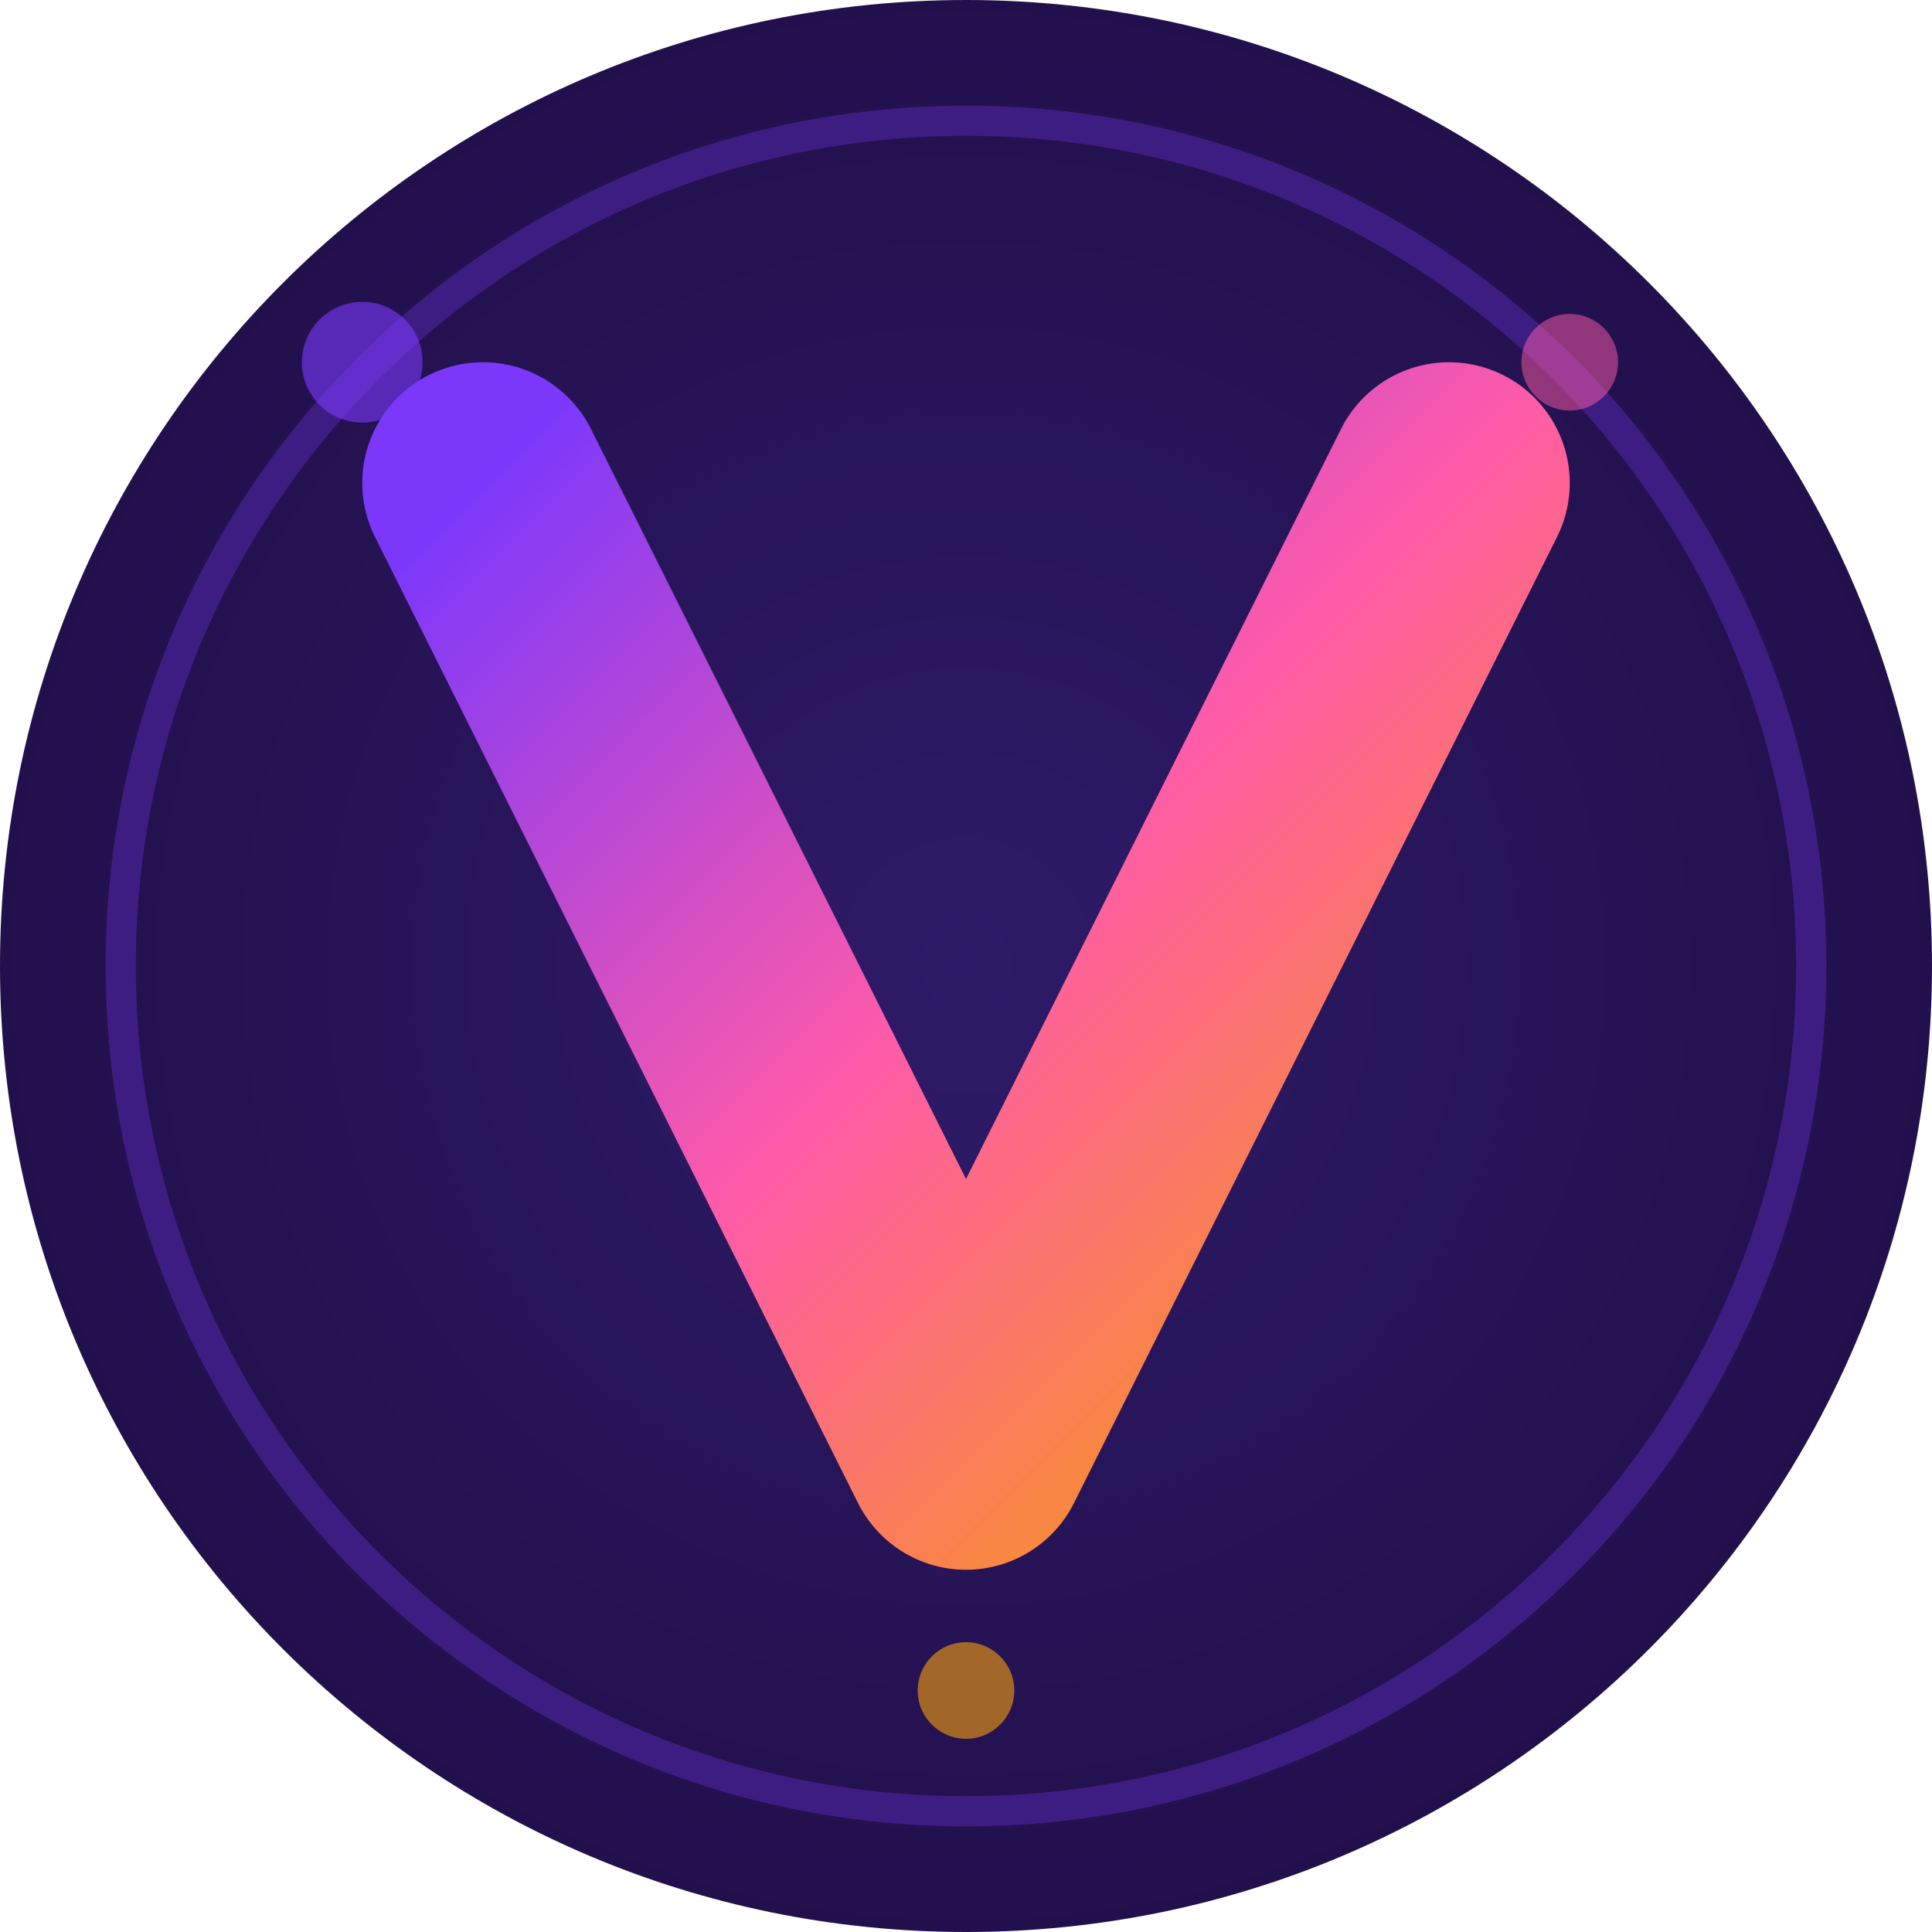
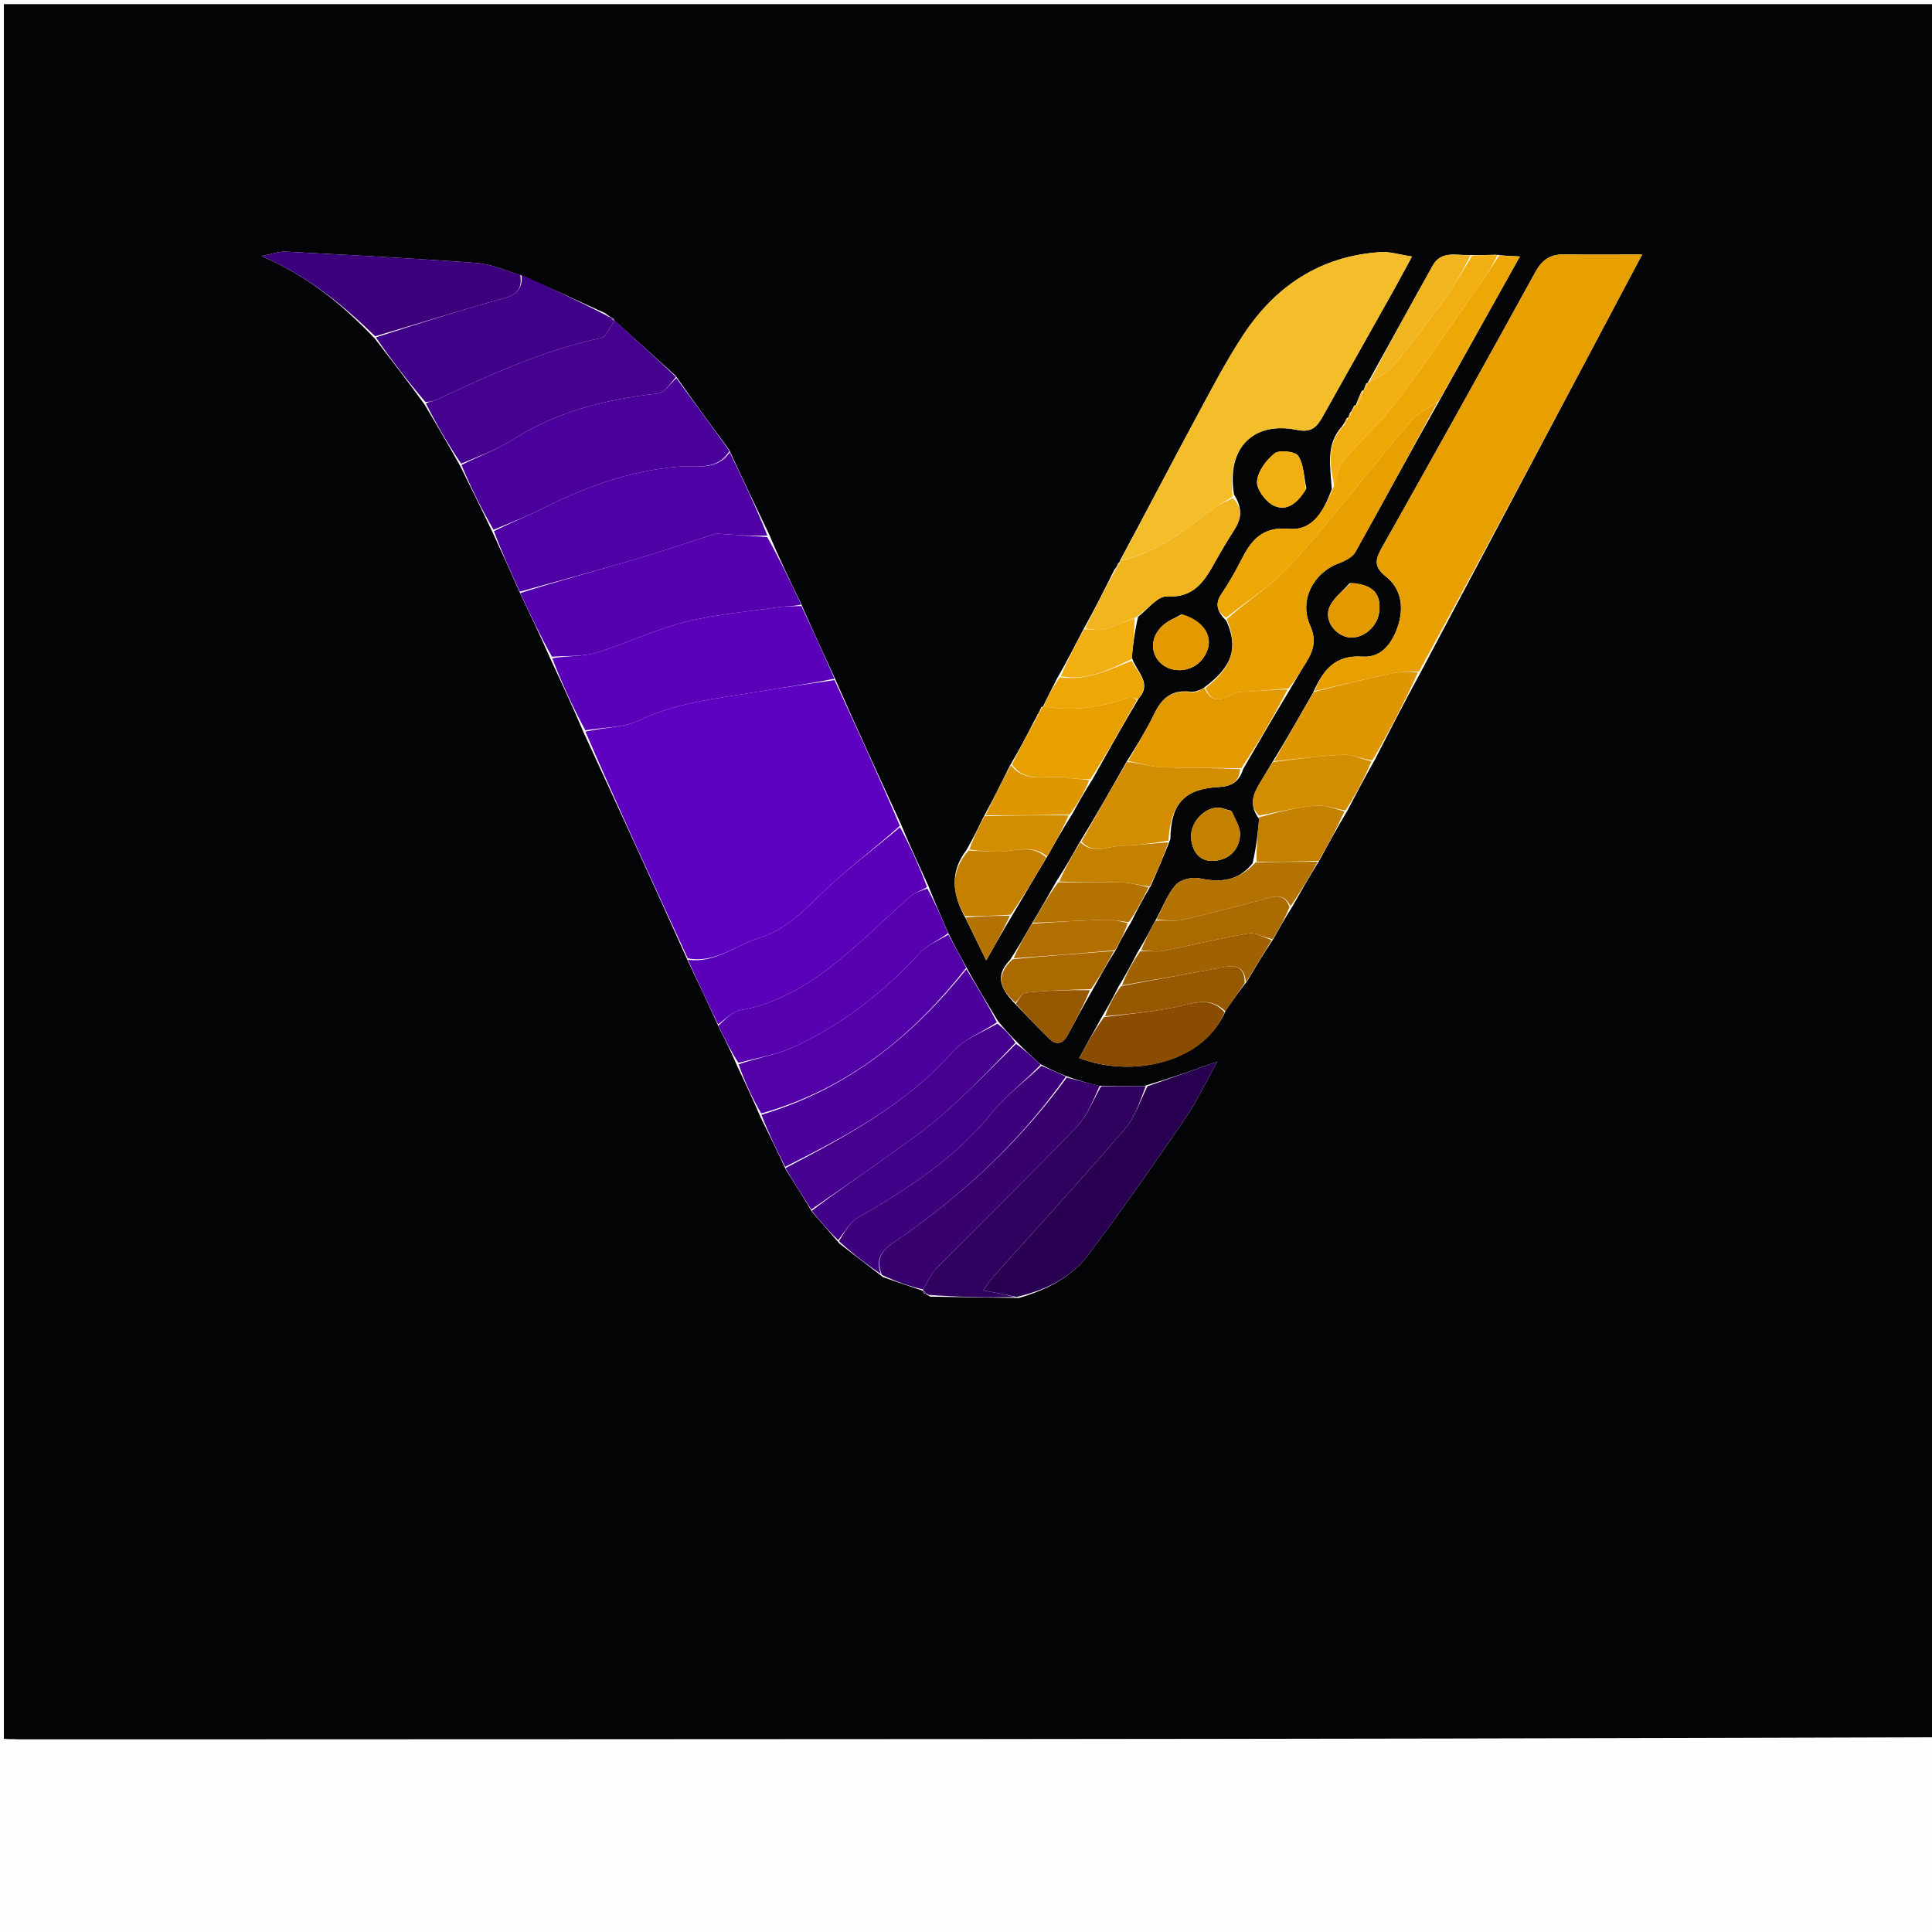
- <svg xmlns="http://www.w3.org/2000/svg" width="32" height="32" viewBox="0 0 32 32" fill="none">
-   <defs>
-     <radialGradient id="bg-gradient" cx="50%" cy="50%" r="70%">
-       <stop offset="0%" style="stop-color:#2D1B69;stop-opacity:1" />
-       <stop offset="100%" style="stop-color:#1E0B40;stop-opacity:1" />
-     </radialGradient>
-     <linearGradient id="v-gradient" x1="0%" y1="0%" x2="100%" y2="100%">
-       <stop offset="0%" style="stop-color:#7B38FB;stop-opacity:1" />
-       <stop offset="50%" style="stop-color:#FF5BA8;stop-opacity:1" />
-       <stop offset="100%" style="stop-color:#F59E0B;stop-opacity:1" />
-     </linearGradient>
-   </defs>
-   <circle cx="16" cy="16" r="16" fill="url(#bg-gradient)" />
-   <circle cx="16" cy="16" r="14" fill="none" stroke="#7B38FB" stroke-width="0.5" opacity="0.3" />
-   <path d="M8 8L16 24L24 8" stroke="url(#v-gradient)" stroke-width="4" stroke-linecap="round" stroke-linejoin="round" fill="none" />
-   <circle cx="6" cy="6" r="1" fill="#7B38FB" opacity="0.6" />
-   <circle cx="26" cy="6" r="0.8" fill="#FF5BA8" opacity="0.5" />
-   <circle cx="16" cy="28" r="0.8" fill="#F59E0B" opacity="0.6" />
+ <svg xmlns="http://www.w3.org/2000/svg" version="1.1" id="Layer_1" x="0px" y="0px" width="100%" viewBox="0 0 500 500" enable-background="new 0 0 500 500" xml:space="preserve">
+   <path fill="#020406" opacity="1" stroke="none" d=" M1,450   C1,300.379 1,150.758 1,1.069   C167.57,1.069 334.14,1.069 501,1.069   C501,150.357 501,299.715 500.537,449.611   C334.877,450.155 169.681,450.161 4.485,450.158   C3.323,450.158 2.162,450.055 1,450  M349.002,107.987   C349.002,107.987 348.955,107.939 348.454,108.281   C348.242,108.836 348.03,109.392 347.272,110.374   C343.059,115.081 344.278,120.57 344.669,126.601   C342.664,131.923 339.979,137.434 333.526,136.857   C326.559,136.234 323.746,139.924 321.16,145.044   C319.665,148.006 317.999,150.905 316.147,153.655   C314.453,156.171 314.808,158.143 317.38,160.655   C320.517,167.682 319.001,172.585 311.444,178.067   C310.968,178.35 310.491,178.632 309.493,178.869   C309.334,178.942 309.175,179.015 308.183,179.03   C303.642,178.392 300.819,180.411 298.859,184.469   C296.797,188.74 294.281,192.792 291.427,197.355   C287.576,204.168 283.725,210.98 279.297,218.17   C277.487,221.383 275.677,224.597 273.316,228.217   C271.313,231.759 269.31,235.302 266.892,239.297   C265.226,242.2 263.559,245.104 261.366,248.467   C257.19,252.744 259.168,256.222 263.012,260.086   C265.855,263.01 268.637,265.997 271.562,268.837   C273.441,270.661 275.126,270.08 276.308,267.905   C278.34,264.167 280.322,260.402 282.799,256.119   C284.64,252.782 286.481,249.445 288.842,245.718   C289.933,243.552 291.023,241.386 292.662,238.802   C294.194,235.744 295.727,232.686 297.846,229.206   C299.492,225.464 301.137,221.722 302.893,217.143   C303.004,207.973 306.503,204.149 315.495,203.672   C318.49,203.513 320.614,202.59 321.757,198.968   C325.649,192.257 329.54,185.545 333.93,178.291   C335.269,176.041 336.557,173.758 337.96,171.548   C339.911,168.475 340.756,165.659 339.051,161.85   C336.148,155.368 339.865,148.225 346.494,145.779   C348.097,145.188 350.028,144.199 350.797,142.827   C358.004,129.961 364.991,116.972 372.567,103.584   C379.328,91.478 386.089,79.371 393.35,66.369   C390.776,66.255 389.371,66.193 387.116,65.919   C385.076,65.996 383.035,66.072 380.131,65.997   C376.772,66.108 372.964,64.823 370.773,68.753   C365.159,78.819 359.591,88.911 353.997,98.999   C353.997,98.999 353.995,99.01 353.517,99.353   C353.299,99.887 353.082,100.42 352.949,100.953   C352.949,100.953 352.909,100.878 352.367,101.259   C351.836,102.458 351.305,103.658 350.883,104.892   C350.883,104.892 350.873,104.778 350.4,105.011   C350.293,105.336 350.187,105.66 349.83,106.148   C349.83,106.148 349.885,106.441 349.361,106.8   C349.219,107.191 349.078,107.582 349.002,107.987  M269.437,183.034   C269.339,183.346 269.241,183.658 268.873,184.236   C268.873,184.236 268.902,184.614 268.467,184.942   C268.366,185.28 268.265,185.618 267.701,186.483   C265.766,190.256 263.83,194.029 261.325,198.211   C259.229,202.477 257.133,206.742 254.525,211.46   C253.223,214.14 251.921,216.82 250.106,220.014   C245.821,225.628 246.344,231.339 249.97,237.809   C251.532,240.998 253.093,244.187 255.233,248.557   C257.901,243.836 259.841,240.404 262.24,236.449   C265.089,231.612 267.938,226.774 271.201,221.378   C273.143,217.922 275.086,214.467 277.547,210.588   C279.074,207.806 280.601,205.024 282.67,201.812   C286.527,194.911 290.384,188.011 294.729,180.707   C298.233,176.712 294.242,174.117 292.892,170.126   C293.263,166.752 293.634,163.378 294.553,159.603   C297.009,157.759 299.56,154.25 301.905,154.382   C309.113,154.79 311.788,150.263 314.58,145.232   C316.107,142.481 317.742,139.785 319.432,137.13   C321.196,134.36 321.729,131.652 319.358,127.997   C317.395,116.024 324.203,108.886 335.787,111.277   C339.56,112.055 340.909,110.314 342.367,107.709   C348.457,96.827 354.59,85.968 360.688,75.09   C362.255,72.295 363.751,69.459 365.417,66.389   C362.231,65.91 359.75,65.092 357.332,65.245   C341.752,66.236 330.043,74.02 321.672,86.804   C317.219,93.605 313.445,100.864 309.583,108.033   C302.97,120.308 296.528,132.674 289.811,145.161   C289.811,145.161 289.904,145.402 289.358,145.785   C289.219,146.2 289.08,146.614 288.401,147.449   C285.875,152.514 283.348,157.579 280.278,163.088   C278.219,167.068 276.161,171.048 273.615,175.503   C272.339,177.973 271.062,180.443 269.911,182.926   C269.911,182.926 269.889,182.802 269.437,183.034  M294.418,246.414   C292.932,249.272 291.446,252.13 289.437,255.413   C288.196,257.832 286.955,260.252 285.191,263.123   C283.232,266.668 281.274,270.213 279.288,273.808   C292.603,279.01 311.41,275.311 317.274,261.419   C318.887,259.103 320.501,256.788 322.682,254.023   C324.83,250.444 326.978,246.865 329.641,242.825   C331.093,240.216 332.545,237.607 334.501,234.551   C336.677,230.704 338.854,226.856 341.535,222.556   C343.737,218.482 345.939,214.408 348.671,209.861   C350.886,205.618 353.1,201.375 355.802,196.63   C359.604,189.211 363.406,181.793 367.724,173.888   C386.647,138.191 405.571,102.495 424.993,65.86   C417.166,65.86 411.021,65.934 404.879,65.832   C401.351,65.774 399.158,67.123 397.384,70.35   C384.251,94.236 370.974,118.042 357.6,141.794   C355.87,144.867 355.542,146.735 358.706,149.235   C362.53,152.256 363.317,156.899 361.948,161.49   C360.599,166.013 357.763,170.274 352.718,169.933   C345.584,169.451 342.493,173.227 339.812,179.297   C336.443,185.203 333.074,191.108 329.2,197.419   C328.091,199.262 326.959,201.091 325.88,202.952   C324.32,205.639 323.138,208.349 325.883,211.968   C325.496,215.666 325.11,219.365 324.165,223.402   C320.519,228.037 315.867,228.459 310.421,227.302   C308.504,226.894 305.436,227.653 304.237,229.041   C302.055,231.567 300.878,234.961 298.84,238.549   C297.538,241.026 296.237,243.503 294.418,246.414  M217.285,321.872   C220.865,324.611 224.444,327.351 228.548,330.538   C231.999,331.726 235.45,332.915 238.95,334.097   C238.95,334.097 238.945,334.048 239.067,334.633   C239.421,334.804 239.775,334.975 240.748,335.569   C248.153,335.695 255.557,335.821 263.704,335.905   C270.721,333.866 277.24,330.618 281.633,324.781   C290.285,313.288 298.522,301.472 306.641,289.592   C309.831,284.925 312.246,279.727 315.012,274.777   C308.669,277.009 302.822,279.067 296.059,281.071   C292.363,281.094 288.666,281.117 284.215,280.989   C281.504,280.279 278.793,279.568 275.628,278.381   C273.593,277.533 271.558,276.686 269.076,275.288   C267.086,273.468 265.097,271.649 262.794,269.279   C261.378,267.816 259.962,266.353 258.259,264.223   C255.54,259.76 252.821,255.298 249.992,250.154   C248.474,247.394 246.956,244.633 245.242,241.155   C243.627,237.409 242.012,233.663 240.222,229.177   C237.861,224.047 235.5,218.917 233.064,213.07   C227.365,200.715 221.665,188.359 215.934,175.277   C213.094,169.13 210.254,162.983 207.259,156.113   C204.5,150.409 201.74,144.705 199.04,138.251   C195.648,131.188 192.256,124.124 188.698,116.396   C184.145,110.223 179.591,104.05 174.844,97.247   C169.577,92.477 164.31,87.706 159.022,82.974   C159.022,82.974 159.058,82.968 158.722,82.444   C158.172,82.154 157.622,81.863 156.658,81.068   C149.444,77.761 142.23,74.455 134.203,71.001   C130.622,69.984 127.088,68.328 123.452,68.061   C106.944,66.848 90.41,65.991 73.878,65.12   C72.218,65.033 70.518,65.717 67.653,66.273   C79.636,71.404 88.533,78.743 97.051,87.671   C101.267,93.136 105.482,98.601 109.924,104.745   C112.931,109.829 115.937,114.913 119.144,120.688   C121.858,126.164 124.572,131.639 127.517,137.855   C129.855,142.944 132.193,148.034 134.75,153.845   C137.294,159.206 139.838,164.567 142.54,170.704   C145.376,176.8 148.211,182.895 151.107,189.712   C160.067,209.144 169.026,228.575 178.046,248.728   C180.638,254.185 183.231,259.642 186.018,265.784   C187.57,268.891 189.123,271.997 190.776,275.857   C192.775,280.079 194.773,284.302 196.865,289.213   C198.977,293.466 201.09,297.718 203.344,302.638   C205.548,306.102 207.751,309.566 210.18,313.666   C212.418,316.23 214.656,318.795 217.285,321.872  M305.711,159.028   C304.15,159.921 302.39,160.587 301.068,161.751   C297.697,164.72 297.549,169.042 300.493,171.711   C303.457,174.399 308.553,173.891 311.119,170.653   C314.673,166.166 312.651,161.078 305.711,159.028  M338.082,126.378   C337.467,123.53 337.447,120.306 335.985,117.994   C335.254,116.838 331.113,116.357 329.888,117.32   C327.704,119.037 325.515,122.001 325.319,124.594   C325.165,126.632 327.553,129.851 329.627,130.844   C333.052,132.483 335.872,130.138 338.082,126.378  M349.268,150.922   C347.426,153.089 344.779,154.985 343.937,157.489   C342.767,160.97 345.933,164.685 349.288,164.971   C353.005,165.287 356.604,162.07 356.969,158.107   C357.392,153.514 355.207,151.221 349.268,150.922  M318.543,209.803   C317.285,209.518 315.991,208.884 314.777,209.012   C311.01,209.411 307.827,213.462 308.27,217.148   C308.674,220.507 310.479,222.975 314.022,222.795   C317.909,222.598 320.607,220.15 320.92,216.225   C321.074,214.298 319.816,212.258 318.543,209.803  z" />
+   <path fill="#FEFEFE" opacity="1" stroke="none" d=" M1,450.469   C2.162,450.055 3.323,450.158 4.485,450.158   C169.681,450.161 334.877,450.155 500.537,450.075   C501,466.988 501,483.975 501,500.957   C334.333,500.951 167.667,500.951 1,500.951   C1,484.247 1,467.592 1,450.469  z" />
+   <path fill="#5E00C0" opacity="1" stroke="none" d=" M177.986,248.007   C169.026,228.575 160.067,209.144 151.507,189.355   C156.455,188.201 161.463,188.352 165.463,186.418   C175.236,181.693 185.74,180.79 196.106,179.016   C202.705,177.887 209.345,176.999 215.966,176.003   C221.665,188.359 227.365,200.715 232.886,213.721   C226.011,219.915 218.925,225.061 212.74,231.126   C207.84,235.932 203.213,240.671 196.454,242.754   C190.334,244.641 185.039,249.396 177.986,248.007  z" />
+   <path fill="#E89F00" opacity="1" stroke="none" d=" M340.234,178.848   C342.493,173.227 345.584,169.451 352.718,169.933   C357.763,170.274 360.599,166.013 361.948,161.49   C363.317,156.899 362.53,152.256 358.706,149.235   C355.542,146.735 355.87,144.867 357.6,141.794   C370.974,118.042 384.251,94.236 397.384,70.35   C399.158,67.123 401.351,65.774 404.879,65.832   C411.021,65.934 417.166,65.86 424.993,65.86   C405.571,102.495 386.647,138.191 367.227,173.8   C364.565,173.879 362.349,173.808 360.244,174.257   C353.552,175.683 346.901,177.303 340.234,178.848  z" />
+   <path fill="#F4BE2B" opacity="1" stroke="none" d=" M290.014,145.002   C296.528,132.674 302.97,120.308 309.583,108.033   C313.445,100.864 317.219,93.605 321.672,86.804   C330.043,74.02 341.752,66.236 357.332,65.245   C359.75,65.092 362.231,65.91 365.417,66.389   C363.751,69.459 362.255,72.295 360.688,75.09   C354.59,85.968 348.457,96.827 342.367,107.709   C340.909,110.314 339.56,112.055 335.787,111.277   C324.203,108.886 317.395,116.024 319.036,128.467   C317.061,129.874 315.279,130.641 313.776,131.776   C306.467,137.299 299.392,143.207 290.014,145.002  z" />
+   <path fill="#5900B8" opacity="1" stroke="none" d=" M215.95,175.64   C209.345,176.999 202.705,177.887 196.106,179.016   C185.74,180.79 175.236,181.693 165.463,186.418   C161.463,188.352 156.455,188.201 151.476,188.995   C148.211,182.895 145.376,176.8 142.924,170.343   C146.968,169.674 150.813,169.976 154.251,168.933   C162.011,166.578 169.418,162.955 177.255,160.978   C185.2,158.975 193.483,158.294 201.63,157.12   C203.532,156.846 205.485,156.921 207.414,156.835   C210.254,162.983 213.094,169.13 215.95,175.64  z" />
+   <path fill="#4F00A4" opacity="1" stroke="none" d=" M134.531,153.123   C132.193,148.034 129.855,142.944 127.842,137.461   C132.467,135.157 136.853,133.417 141.051,131.305   C151.882,125.856 163.039,121.875 175.295,120.794   C179.822,120.395 185.412,122.038 188.865,117.061   C192.256,124.124 195.648,131.188 198.598,138.627   C194.5,138.735 190.844,138.456 187.185,138.21   C186.368,138.155 185.481,138.022 184.731,138.258   C177.974,140.383 171.284,142.728 164.49,144.724   C154.54,147.647 144.521,150.335 134.531,153.123  z" />
+   <path fill="#5400AE" opacity="1" stroke="none" d=" M134.641,153.484   C144.521,150.335 154.54,147.647 164.49,144.724   C171.284,142.728 177.974,140.383 184.731,138.258   C185.481,138.022 186.368,138.155 187.185,138.21   C190.844,138.456 194.5,138.735 198.568,139.002   C201.74,144.705 204.5,150.409 207.337,156.474   C205.485,156.921 203.532,156.846 201.63,157.12   C193.483,158.294 185.2,158.975 177.255,160.978   C169.418,162.955 162.011,166.578 154.251,168.933   C150.813,169.976 146.968,169.674 142.845,169.955   C139.838,164.567 137.294,159.206 134.641,153.484  z" />
+   <path fill="#4A009A" opacity="1" stroke="none" d=" M188.781,116.729   C185.412,122.038 179.822,120.395 175.295,120.794   C163.039,121.875 151.882,125.856 141.051,131.305   C136.853,133.417 132.467,135.157 127.726,137.091   C124.572,131.639 121.858,126.164 119.436,120.342   C123.974,118.003 128.499,116.445 132.414,113.935   C144.013,106.499 156.819,103.332 170.29,101.831   C171.999,101.641 173.462,99.249 175.038,97.876   C179.591,104.05 184.145,110.223 188.781,116.729  z" />
+   <path fill="#5900B8" opacity="1" stroke="none" d=" M178.016,248.368   C185.039,249.396 190.334,244.641 196.454,242.754   C203.213,240.671 207.84,235.932 212.74,231.126   C218.925,225.061 226.011,219.915 232.923,214.079   C235.5,218.917 237.861,224.047 239.911,229.572   C238.296,230.584 236.769,230.947 235.726,231.862   C231.392,235.664 227.257,239.692 222.95,243.526   C213.733,251.73 204.151,259.244 191.448,261.471   C189.423,261.826 187.691,263.848 185.824,265.099   C183.231,259.642 180.638,254.185 178.016,248.368  z" />
+   <path fill="#450090" opacity="1" stroke="none" d=" M174.941,97.562   C173.462,99.249 171.999,101.641 170.29,101.831   C156.819,103.332 144.013,106.499 132.414,113.935   C128.499,116.445 123.974,118.003 119.336,119.997   C115.937,114.913 112.931,109.829 110.216,104.382   C111.161,103.91 111.877,103.941 112.455,103.674   C126.403,97.222 140.303,90.696 155.502,87.494   C156.939,87.191 157.875,84.512 159.043,82.936   C164.31,87.706 169.577,92.477 174.941,97.562  z" />
+   <path fill="#410088" opacity="1" stroke="none" d=" M159.032,82.955   C157.875,84.512 156.939,87.191 155.502,87.494   C140.303,90.696 126.403,97.222 112.455,103.674   C111.877,103.941 111.161,103.91 110.104,104.042   C105.482,98.601 101.267,93.136 97.28,87.319   C108.531,83.659 119.508,80.185 130.603,77.142   C134.086,76.187 135.202,74.369 135.016,71.149   C142.23,74.455 149.444,77.761 156.969,81.645   C157.872,82.471 158.465,82.72 159.058,82.968   C159.058,82.968 159.022,82.974 159.032,82.955  z" />
+   <path fill="#290051" opacity="1" stroke="none" d=" M296.976,281.126   C302.822,279.067 308.669,277.009 315.012,274.777   C312.246,279.727 309.831,284.925 306.641,289.592   C298.522,301.472 290.285,313.288 281.633,324.781   C277.24,330.618 270.721,333.866 263.068,335.655   C260.018,334.97 257.603,334.535 254.436,333.964   C255.691,332.236 256.187,331.411 256.816,330.706   C268.282,317.88 279.912,305.196 291.134,292.16   C293.781,289.085 295.065,284.835 296.976,281.126  z" />
+   <path fill="#E89F00" opacity="1" stroke="none" d=" M372.041,104.019   C364.991,116.972 358.004,129.961 350.797,142.827   C350.028,144.199 348.097,145.188 346.494,145.779   C339.865,148.225 336.148,155.368 339.051,161.85   C340.756,165.659 339.911,168.475 337.96,171.548   C336.557,173.758 335.269,176.041 333.457,178.17   C329.103,178.403 325.226,178.984 321.342,179.042   C318.228,179.088 314.478,183.992 312.001,178.048   C319.001,172.585 320.517,167.682 317.499,160.189   C323.223,155.173 329.544,151.263 334.284,145.943   C344.958,133.962 354.767,121.214 365.137,108.955   C366.908,106.861 369.713,105.642 372.041,104.019  z" />
+   <path fill="#4C009D" opacity="1" stroke="none" d=" M250.102,250.835   C252.821,255.298 255.54,259.76 257.983,264.586   C253.979,267.291 249.453,268.931 246.663,272.099   C234.632,285.761 219.046,294 203.202,301.97   C201.09,297.718 198.977,293.466 197.054,288.503   C219.331,281.863 236.054,268.263 250.102,250.835  z" />
+   <path fill="#3C007D" opacity="1" stroke="none" d=" M134.61,71.075   C135.202,74.369 134.086,76.187 130.603,77.142   C119.508,80.185 108.531,83.659 97.099,87.024   C88.533,78.743 79.636,71.404 67.653,66.273   C70.518,65.717 72.218,65.033 73.878,65.12   C90.41,65.991 106.944,66.848 123.452,68.061   C127.088,68.328 130.622,69.984 134.61,71.075  z" />
+   <path fill="#5200A8" opacity="1" stroke="none" d=" M250.047,250.494   C236.054,268.263 219.331,281.863 197.008,288.158   C194.773,284.302 192.775,280.079 191.157,275.444   C196.134,273.729 200.983,272.98 205.279,271.019   C217.951,265.236 228.718,256.776 238.151,246.508   C240.033,244.461 242.981,243.393 245.437,241.873   C246.956,244.633 248.474,247.394 250.047,250.494  z" />
+   <path fill="#5600B0" opacity="1" stroke="none" d=" M245.34,241.514   C242.981,243.393 240.033,244.461 238.151,246.508   C228.718,256.776 217.951,265.236 205.279,271.019   C200.983,272.98 196.134,273.729 191.107,275.068   C189.123,271.997 187.57,268.891 185.921,265.442   C187.691,263.848 189.423,261.826 191.448,261.471   C204.151,259.244 213.733,251.73 222.95,243.526   C227.257,239.692 231.392,235.664 235.726,231.862   C236.769,230.947 238.296,230.584 239.999,229.942   C242.012,233.663 243.627,237.409 245.34,241.514  z" />
+   <path fill="#30005F" opacity="1" stroke="none" d=" M296.517,281.098   C295.065,284.835 293.781,289.085 291.134,292.16   C279.912,305.196 268.282,317.88 256.816,330.706   C256.187,331.411 255.691,332.236 254.436,333.964   C257.603,334.535 260.018,334.97 262.697,335.676   C255.557,335.821 248.153,335.695 240.297,335.115   C239.545,334.457 239.245,334.253 238.945,334.048   C238.945,334.048 238.95,334.097 238.961,333.724   C240.11,331.614 240.996,329.628 242.426,328.179   C254.487,315.963 266.783,303.976 278.677,291.602   C281.427,288.741 282.906,284.66 284.97,281.14   C288.666,281.117 292.363,281.094 296.517,281.098  z" />
+   <path fill="#EDA805" opacity="1" stroke="none" d=" M372.304,103.802   C369.713,105.642 366.908,106.861 365.137,108.955   C354.767,121.214 344.958,133.962 334.284,145.943   C329.544,151.263 323.223,155.173 317.304,159.867   C314.808,158.143 314.453,156.171 316.147,153.655   C317.999,150.905 319.665,148.006 321.16,145.044   C323.746,139.924 326.559,136.234 333.526,136.857   C339.979,137.434 342.664,131.923 345.119,126.037   C346.135,123.475 346.149,121.014 347.366,119.562   C351.904,114.152 357.277,109.407 361.525,103.798   C369.094,93.806 376.082,83.374 383.29,73.11   C384.899,70.819 386.41,68.459 387.967,66.131   C389.371,66.193 390.776,66.255 393.35,66.369   C386.089,79.371 379.328,91.478 372.304,103.802  z" />
+   <path fill="#37006E" opacity="1" stroke="none" d=" M284.592,281.065   C282.906,284.66 281.427,288.741 278.677,291.602   C266.783,303.976 254.487,315.963 242.426,328.179   C240.996,329.628 240.11,331.614 238.937,333.727   C235.45,332.915 231.999,331.726 228.248,329.956   C226.192,325.045 229.186,322.97 232.071,320.987   C249.03,309.329 263.916,295.518 276.082,278.858   C278.793,279.568 281.504,280.279 284.592,281.065  z" />
+   <path fill="#450090" opacity="1" stroke="none" d=" M203.273,302.304   C219.046,294 234.632,285.761 246.663,272.099   C249.453,268.931 253.979,267.291 258.126,264.919   C259.962,266.353 261.378,267.816 262.796,269.868   C256.452,276.55 250.312,282.877 243.696,288.66   C238.739,292.993 233.221,296.7 227.856,300.55   C221.947,304.791 215.926,308.876 209.954,313.03   C207.751,309.566 205.548,306.102 203.273,302.304  z" />
+   <path fill="#3C007D" opacity="1" stroke="none" d=" M275.855,278.619   C263.916,295.518 249.03,309.329 232.071,320.987   C229.186,322.97 226.192,325.045 227.986,329.733   C224.444,327.351 220.865,324.611 217.123,321.211   C218.645,318.703 220.001,316.287 222.065,315.1   C234.904,307.715 247.173,299.77 256.673,288.024   C260.353,283.475 265.205,279.873 269.523,275.839   C271.558,276.686 273.593,277.533 275.855,278.619  z" />
+   <path fill="#410088" opacity="1" stroke="none" d=" M269.299,275.563   C265.205,279.873 260.353,283.475 256.673,288.024   C247.173,299.77 234.904,307.715 222.065,315.1   C220.001,316.287 218.645,318.703 216.928,320.955   C214.656,318.795 212.418,316.23 210.067,313.348   C215.926,308.876 221.947,304.791 227.856,300.55   C233.221,296.7 238.739,292.993 243.696,288.66   C250.312,282.877 256.452,276.55 262.952,270.143   C265.097,271.649 267.086,273.468 269.299,275.563  z" />
+   <path fill="#E29A00" opacity="1" stroke="none" d=" M311.723,178.058   C314.478,183.992 318.228,179.088 321.342,179.042   C325.226,178.984 329.103,178.403 333.207,178.44   C329.54,185.545 325.649,192.257 321.219,198.835   C314.009,198.677 307.332,198.817 300.671,198.554   C297.752,198.438 294.865,197.502 291.964,196.939   C294.281,192.792 296.797,188.74 298.859,184.469   C300.819,180.411 303.642,178.392 308.709,179.211   C309.495,179.233 309.755,179.074 310.015,178.915   C310.491,178.632 310.968,178.35 311.723,178.058  z" />
+   <path fill="#F1B51F" opacity="1" stroke="none" d=" M289.912,145.082   C299.392,143.207 306.467,137.299 313.776,131.776   C315.279,130.641 317.061,129.874 319.117,128.907   C321.729,131.652 321.196,134.36 319.432,137.13   C317.742,139.785 316.107,142.481 314.58,145.232   C311.788,150.263 309.113,154.79 301.905,154.382   C299.56,154.25 297.009,157.759 293.898,159.808   C290.681,161.004 288.176,162.217 285.534,162.899   C284.082,163.275 282.4,162.758 280.822,162.643   C283.348,157.579 285.875,152.514 288.93,147.036   C289.606,146.216 289.755,145.809 289.904,145.402   C289.904,145.402 289.811,145.161 289.912,145.082  z" />
+   <path fill="#DE9700" opacity="1" stroke="none" d=" M340.023,179.072   C346.901,177.303 353.552,175.683 360.244,174.257   C362.349,173.808 364.565,173.879 366.969,174.043   C363.406,181.793 359.604,189.211 355.167,196.796   C352.265,196.386 349.973,195.241 347.736,195.342   C341.713,195.615 335.714,196.42 329.705,197.013   C333.074,191.108 336.443,185.203 340.023,179.072  z" />
+   <path fill="#D38D00" opacity="1" stroke="none" d=" M291.696,197.147   C294.865,197.502 297.752,198.438 300.671,198.554   C307.332,198.817 314.009,198.677 320.95,199.058   C320.614,202.59 318.49,203.513 315.495,203.672   C306.503,204.149 303.004,207.973 302.393,217.564   C297.959,218.306 294.029,218.769 290.088,218.907   C286.655,219.028 282.937,221.189 279.873,217.792   C283.725,210.98 287.576,204.168 291.696,197.147  z" />
+   <path fill="#E89F00" opacity="1" stroke="none" d=" M261.895,197.802   C263.83,194.029 265.766,190.256 268.132,186.046   C268.676,185.277 268.789,184.945 268.902,184.614   C268.902,184.614 268.873,184.236 269.201,183.959   C269.754,183.431 269.874,183.138 269.889,182.802   C269.889,182.802 269.911,182.926 270.216,182.822   C278.065,184.226 285.303,182.969 292.425,180.404   C292.886,180.238 293.629,180.856 294.24,181.11   C290.384,188.011 286.527,194.911 282.153,201.71   C279.881,201.522 278.08,201.662 276.382,201.305   C271.521,200.286 265.694,203.177 261.895,197.802  z" />
+   <path fill="#F1AF11" opacity="1" stroke="none" d=" M387.542,66.025   C386.41,68.459 384.899,70.819 383.29,73.11   C376.082,83.374 369.094,93.806 361.525,103.798   C357.277,109.407 351.904,114.152 347.366,119.562   C346.149,121.014 346.135,123.475 345.295,125.731   C344.278,120.57 343.059,115.081 347.824,110.019   C348.569,109.089 348.762,108.514 348.955,107.939   C348.955,107.939 349.002,107.987 349.228,107.8   C349.598,107.222 349.742,106.832 349.885,106.441   C349.885,106.441 349.83,106.148 350.164,105.923   C350.622,105.392 350.748,105.085 350.873,104.778   C350.873,104.778 350.883,104.892 351.212,104.861   C351.997,103.513 352.453,102.195 352.909,100.878   C352.909,100.878 352.949,100.953 353.176,100.814   C353.6,100.12 353.798,99.565 353.995,99.01   C353.995,99.01 353.997,98.999 354.354,98.962   C356.595,97.626 358.88,96.66 360.288,94.966   C364.946,89.363 369.417,83.592 373.701,77.698   C376.373,74.023 378.579,70.01 380.994,66.149   C383.035,66.072 385.076,65.996 387.542,66.025  z" />
+   <path fill="#8A4D00" opacity="1" stroke="none" d=" M316.927,261.986   C311.41,275.311 292.603,279.01 279.288,273.808   C281.274,270.213 283.232,266.668 285.725,263.221   C293.016,262.308 299.889,261.767 306.484,260.112   C310.595,259.081 313.922,258.596 316.927,261.986  z" />
+   <path fill="#B47300" opacity="1" stroke="none" d=" M341.03,223.009   C338.854,226.856 336.677,230.704 333.974,234.537   C332.501,231.383 330.344,231.852 327.919,232.501   C320.613,234.456 313.302,236.414 305.928,238.082   C303.827,238.557 301.503,238.05 299.281,237.993   C300.878,234.961 302.055,231.567 304.237,229.041   C305.436,227.653 308.504,226.894 310.421,227.302   C315.867,228.459 320.519,228.037 324.916,223.212   C330.789,223.018 335.909,223.013 341.03,223.009  z" />
+   <path fill="#D38D00" opacity="1" stroke="none" d=" M329.452,197.216   C335.714,196.42 341.713,195.615 347.736,195.342   C349.973,195.241 352.265,196.386 354.924,197.047   C353.1,201.375 350.886,205.618 348.194,209.76   C345.242,209.236 342.709,208.261 340.302,208.509   C335.445,209.01 330.655,210.176 325.838,211.068   C323.138,208.349 324.32,205.639 325.88,202.952   C326.959,201.091 328.091,199.262 329.452,197.216  z" />
+   <path fill="#C48100" opacity="1" stroke="none" d=" M249.76,237.108   C246.344,231.339 245.821,225.628 250.639,220.109   C253.542,220.272 255.912,220.387 258.282,220.397   C262.515,220.414 266.999,218.321 270.787,221.936   C267.938,226.774 265.089,231.612 261.563,236.718   C257.178,237.027 253.469,237.068 249.76,237.108  z" />
+   <path fill="#965800" opacity="1" stroke="none" d=" M317.1,261.702   C313.922,258.596 310.595,259.081 306.484,260.112   C299.889,261.767 293.016,262.308 285.987,262.996   C286.955,260.252 288.196,257.832 290.143,255.204   C299.349,253.453 307.868,252.01 316.338,250.324   C320.003,249.594 322.187,250.3 322.114,254.472   C320.501,256.788 318.887,259.103 317.1,261.702  z" />
+   <path fill="#A06100" opacity="1" stroke="none" d=" M322.398,254.248   C322.187,250.3 320.003,249.594 316.338,250.324   C307.868,252.01 299.349,253.453 290.405,254.991   C291.446,252.13 292.932,249.272 295.069,246.209   C297.484,246.053 299.311,246.425 301.001,246.095   C308.426,244.647 315.78,242.804 323.236,241.557   C325.052,241.253 327.155,242.663 329.127,243.286   C326.978,246.865 324.83,250.444 322.398,254.248  z" />
+   <path fill="#AB6A00" opacity="1" stroke="none" d=" M329.384,243.055   C327.155,242.663 325.052,241.253 323.236,241.557   C315.78,242.804 308.426,244.647 301.001,246.095   C299.311,246.425 297.484,246.053 295.328,245.992   C296.237,243.503 297.538,241.026 299.06,238.271   C301.503,238.05 303.827,238.557 305.928,238.082   C313.302,236.414 320.613,234.456 327.919,232.501   C330.344,231.852 332.501,231.383 333.721,234.761   C332.545,237.607 331.093,240.216 329.384,243.055  z" />
+   <path fill="#C48100" opacity="1" stroke="none" d=" M325.86,211.518   C330.655,210.176 335.445,209.01 340.302,208.509   C342.709,208.261 345.242,209.236 347.93,209.996   C345.939,214.408 343.737,218.482 341.282,222.782   C335.909,223.013 330.789,223.018 325.196,223.043   C325.11,219.365 325.496,215.666 325.86,211.518  z" />
+   <path fill="#B47300" opacity="1" stroke="none" d=" M297.26,229.628   C295.727,232.686 294.194,235.744 292.109,238.684   C289.762,238.378 287.961,237.985 286.172,238.038   C279.882,238.224 273.596,238.563 267.308,238.844   C269.31,235.302 271.313,231.759 273.881,228.335   C279.809,228.406 285.175,228.226 290.531,228.374   C292.784,228.436 295.018,229.189 297.26,229.628  z" />
+   <path fill="#C48100" opacity="1" stroke="none" d=" M297.553,229.417   C295.018,229.189 292.784,228.436 290.531,228.374   C285.175,228.226 279.809,228.406 274.157,228.132   C275.677,224.597 277.487,221.383 279.585,217.981   C282.937,221.189 286.655,219.028 290.088,218.907   C294.029,218.769 297.959,218.306 302.338,217.982   C301.137,221.722 299.492,225.464 297.553,229.417  z" />
+   <path fill="#DE9700" opacity="1" stroke="none" d=" M261.61,198.007   C265.694,203.177 271.521,200.286 276.382,201.305   C278.08,201.662 279.881,201.522 281.881,201.925   C280.601,205.024 279.074,207.806 276.818,210.795   C269.071,211.004 262.054,211.006 255.037,211.008   C257.133,206.742 259.229,202.477 261.61,198.007  z" />
+   <path fill="#F1B51F" opacity="1" stroke="none" d=" M380.563,66.073   C378.579,70.01 376.373,74.023 373.701,77.698   C369.417,83.592 364.946,89.363 360.288,94.966   C358.88,96.66 356.595,97.626 354.358,98.959   C359.591,88.911 365.159,78.819 370.773,68.753   C372.964,64.823 376.772,66.108 380.563,66.073  z" />
+   <path fill="#AB6A00" opacity="1" stroke="none" d=" M262.798,259.486   C259.168,256.222 257.19,252.744 262.088,248.235   C271.314,247.372 279.818,246.74 288.322,246.108   C286.481,249.445 284.64,252.782 282.313,255.995   C276.386,256.173 270.931,256.35 265.513,256.892   C264.532,256.991 263.699,258.583 262.798,259.486  z" />
+   <path fill="#B06F00" opacity="1" stroke="none" d=" M288.582,245.913   C279.818,246.74 271.314,247.372 262.352,248.006   C263.559,245.104 265.226,242.2 267.1,239.07   C273.596,238.563 279.882,238.224 286.172,238.038   C287.961,237.985 289.762,238.378 291.835,238.893   C291.023,241.386 289.933,243.552 288.582,245.913  z" />
+   <path fill="#D38D00" opacity="1" stroke="none" d=" M254.781,211.234   C262.054,211.006 269.071,211.004 276.559,211.007   C275.086,214.467 273.143,217.922 270.994,221.657   C266.999,218.321 262.515,220.414 258.282,220.397   C255.912,220.387 253.542,220.272 250.896,219.853   C251.921,216.82 253.223,214.14 254.781,211.234  z" />
+   <path fill="#EDA805" opacity="1" stroke="none" d=" M294.485,180.908   C293.629,180.856 292.886,180.238 292.425,180.404   C285.303,182.969 278.065,184.226 270.153,182.816   C271.062,180.443 272.339,177.973 274.309,175.257   C281.556,176.292 287.14,173.218 292.92,171.024   C294.242,174.117 298.233,176.712 294.485,180.908  z" />
+   <path fill="#965800" opacity="1" stroke="none" d=" M262.905,259.786   C263.699,258.583 264.532,256.991 265.513,256.892   C270.931,256.35 276.386,256.173 282.076,256.259   C280.322,260.402 278.34,264.167 276.308,267.905   C275.126,270.08 273.441,270.661 271.562,268.837   C268.637,265.997 265.855,263.01 262.905,259.786  z" />
+   <path fill="#F1AF11" opacity="1" stroke="none" d=" M292.906,170.575   C287.14,173.218 281.556,176.292 274.553,175.019   C276.161,171.048 278.219,167.068 280.55,162.866   C282.4,162.758 284.082,163.275 285.534,162.899   C288.176,162.217 290.681,161.004 293.624,160.008   C293.634,163.378 293.263,166.752 292.906,170.575  z" />
+   <path fill="#E29A00" opacity="1" stroke="none" d=" M306.095,159.005   C312.651,161.078 314.673,166.166 311.119,170.653   C308.553,173.891 303.457,174.399 300.493,171.711   C297.549,169.042 297.697,164.72 301.068,161.751   C302.39,160.587 304.15,159.921 306.095,159.005  z" />
+   <path fill="#F1AF11" opacity="1" stroke="none" d=" M337.932,126.722   C335.872,130.138 333.052,132.483 329.627,130.844   C327.553,129.851 325.165,126.632 325.319,124.594   C325.515,122.001 327.704,119.037 329.888,117.32   C331.113,116.357 335.254,116.838 335.985,117.994   C337.447,120.306 337.467,123.53 337.932,126.722  z" />
+   <path fill="#E29A00" opacity="1" stroke="none" d=" M349.616,150.84   C355.207,151.221 357.392,153.514 356.969,158.107   C356.604,162.07 353.005,165.287 349.288,164.971   C345.933,164.685 342.767,160.97 343.937,157.489   C344.779,154.985 347.426,153.089 349.616,150.84  z" />
+   <path fill="#C48100" opacity="1" stroke="none" d=" M318.87,210.036   C319.816,212.258 321.074,214.298 320.92,216.225   C320.607,220.15 317.909,222.598 314.022,222.795   C310.479,222.975 308.674,220.507 308.27,217.148   C307.827,213.462 311.01,209.411 314.777,209.012   C315.991,208.884 317.285,209.518 318.87,210.036  z" />
+   <path fill="#B47300" opacity="1" stroke="none" d=" M249.865,237.459   C253.469,237.068 257.178,237.027 261.333,236.979   C259.841,240.404 257.901,243.836 255.233,248.557   C253.093,244.187 251.532,240.998 249.865,237.459  z" />
+   <path fill="#F1B51F" opacity="1" stroke="none" d=" M352.638,101.069   C352.453,102.195 351.997,103.513 351.157,104.843   C351.305,103.658 351.836,102.458 352.638,101.069  z" />
+   <path fill="#F1B51F" opacity="1" stroke="none" d=" M348.705,108.11   C348.762,108.514 348.569,109.089 348.097,109.806   C348.03,109.392 348.242,108.836 348.705,108.11  z" />
+   <path fill="#F1B51F" opacity="1" stroke="none" d=" M353.756,99.182   C353.798,99.565 353.6,100.12 353.133,100.814   C353.082,100.42 353.299,99.887 353.756,99.182  z" />
+   <path fill="#450090" opacity="1" stroke="none" d=" M158.89,82.706   C158.465,82.72 157.872,82.471 157.176,81.898   C157.622,81.863 158.172,82.154 158.89,82.706  z" />
+   <path fill="#E89F00" opacity="1" stroke="none" d=" M309.754,178.892   C309.755,179.074 309.495,179.233 309.126,179.24   C309.175,179.015 309.334,178.942 309.754,178.892  z" />
+   <path fill="#EDA805" opacity="1" stroke="none" d=" M269.663,182.918   C269.874,183.138 269.754,183.431 269.337,183.826   C269.241,183.658 269.339,183.346 269.663,182.918  z" />
+   <path fill="#F4BE2B" opacity="1" stroke="none" d=" M289.631,145.594   C289.755,145.809 289.606,146.216 289.2,146.826   C289.08,146.614 289.219,146.2 289.631,145.594  z" />
+   <path fill="#EDA805" opacity="1" stroke="none" d=" M268.685,184.778   C268.789,184.945 268.676,185.277 268.364,185.783   C268.265,185.618 268.366,185.28 268.685,184.778  z" />
+   <path fill="#F1B51F" opacity="1" stroke="none" d=" M349.623,106.621   C349.742,106.832 349.598,107.222 349.196,107.793   C349.078,107.582 349.219,107.191 349.623,106.621  z" />
+   <path fill="#F1B51F" opacity="1" stroke="none" d=" M350.637,104.895   C350.748,105.085 350.622,105.392 350.288,105.841   C350.187,105.66 350.293,105.336 350.637,104.895  z" />
+   <path fill="#37006E" opacity="1" stroke="none" d=" M239.006,334.341   C239.245,334.253 239.545,334.457 239.987,334.904   C239.775,334.975 239.421,334.804 239.006,334.341  z" />
</svg>
